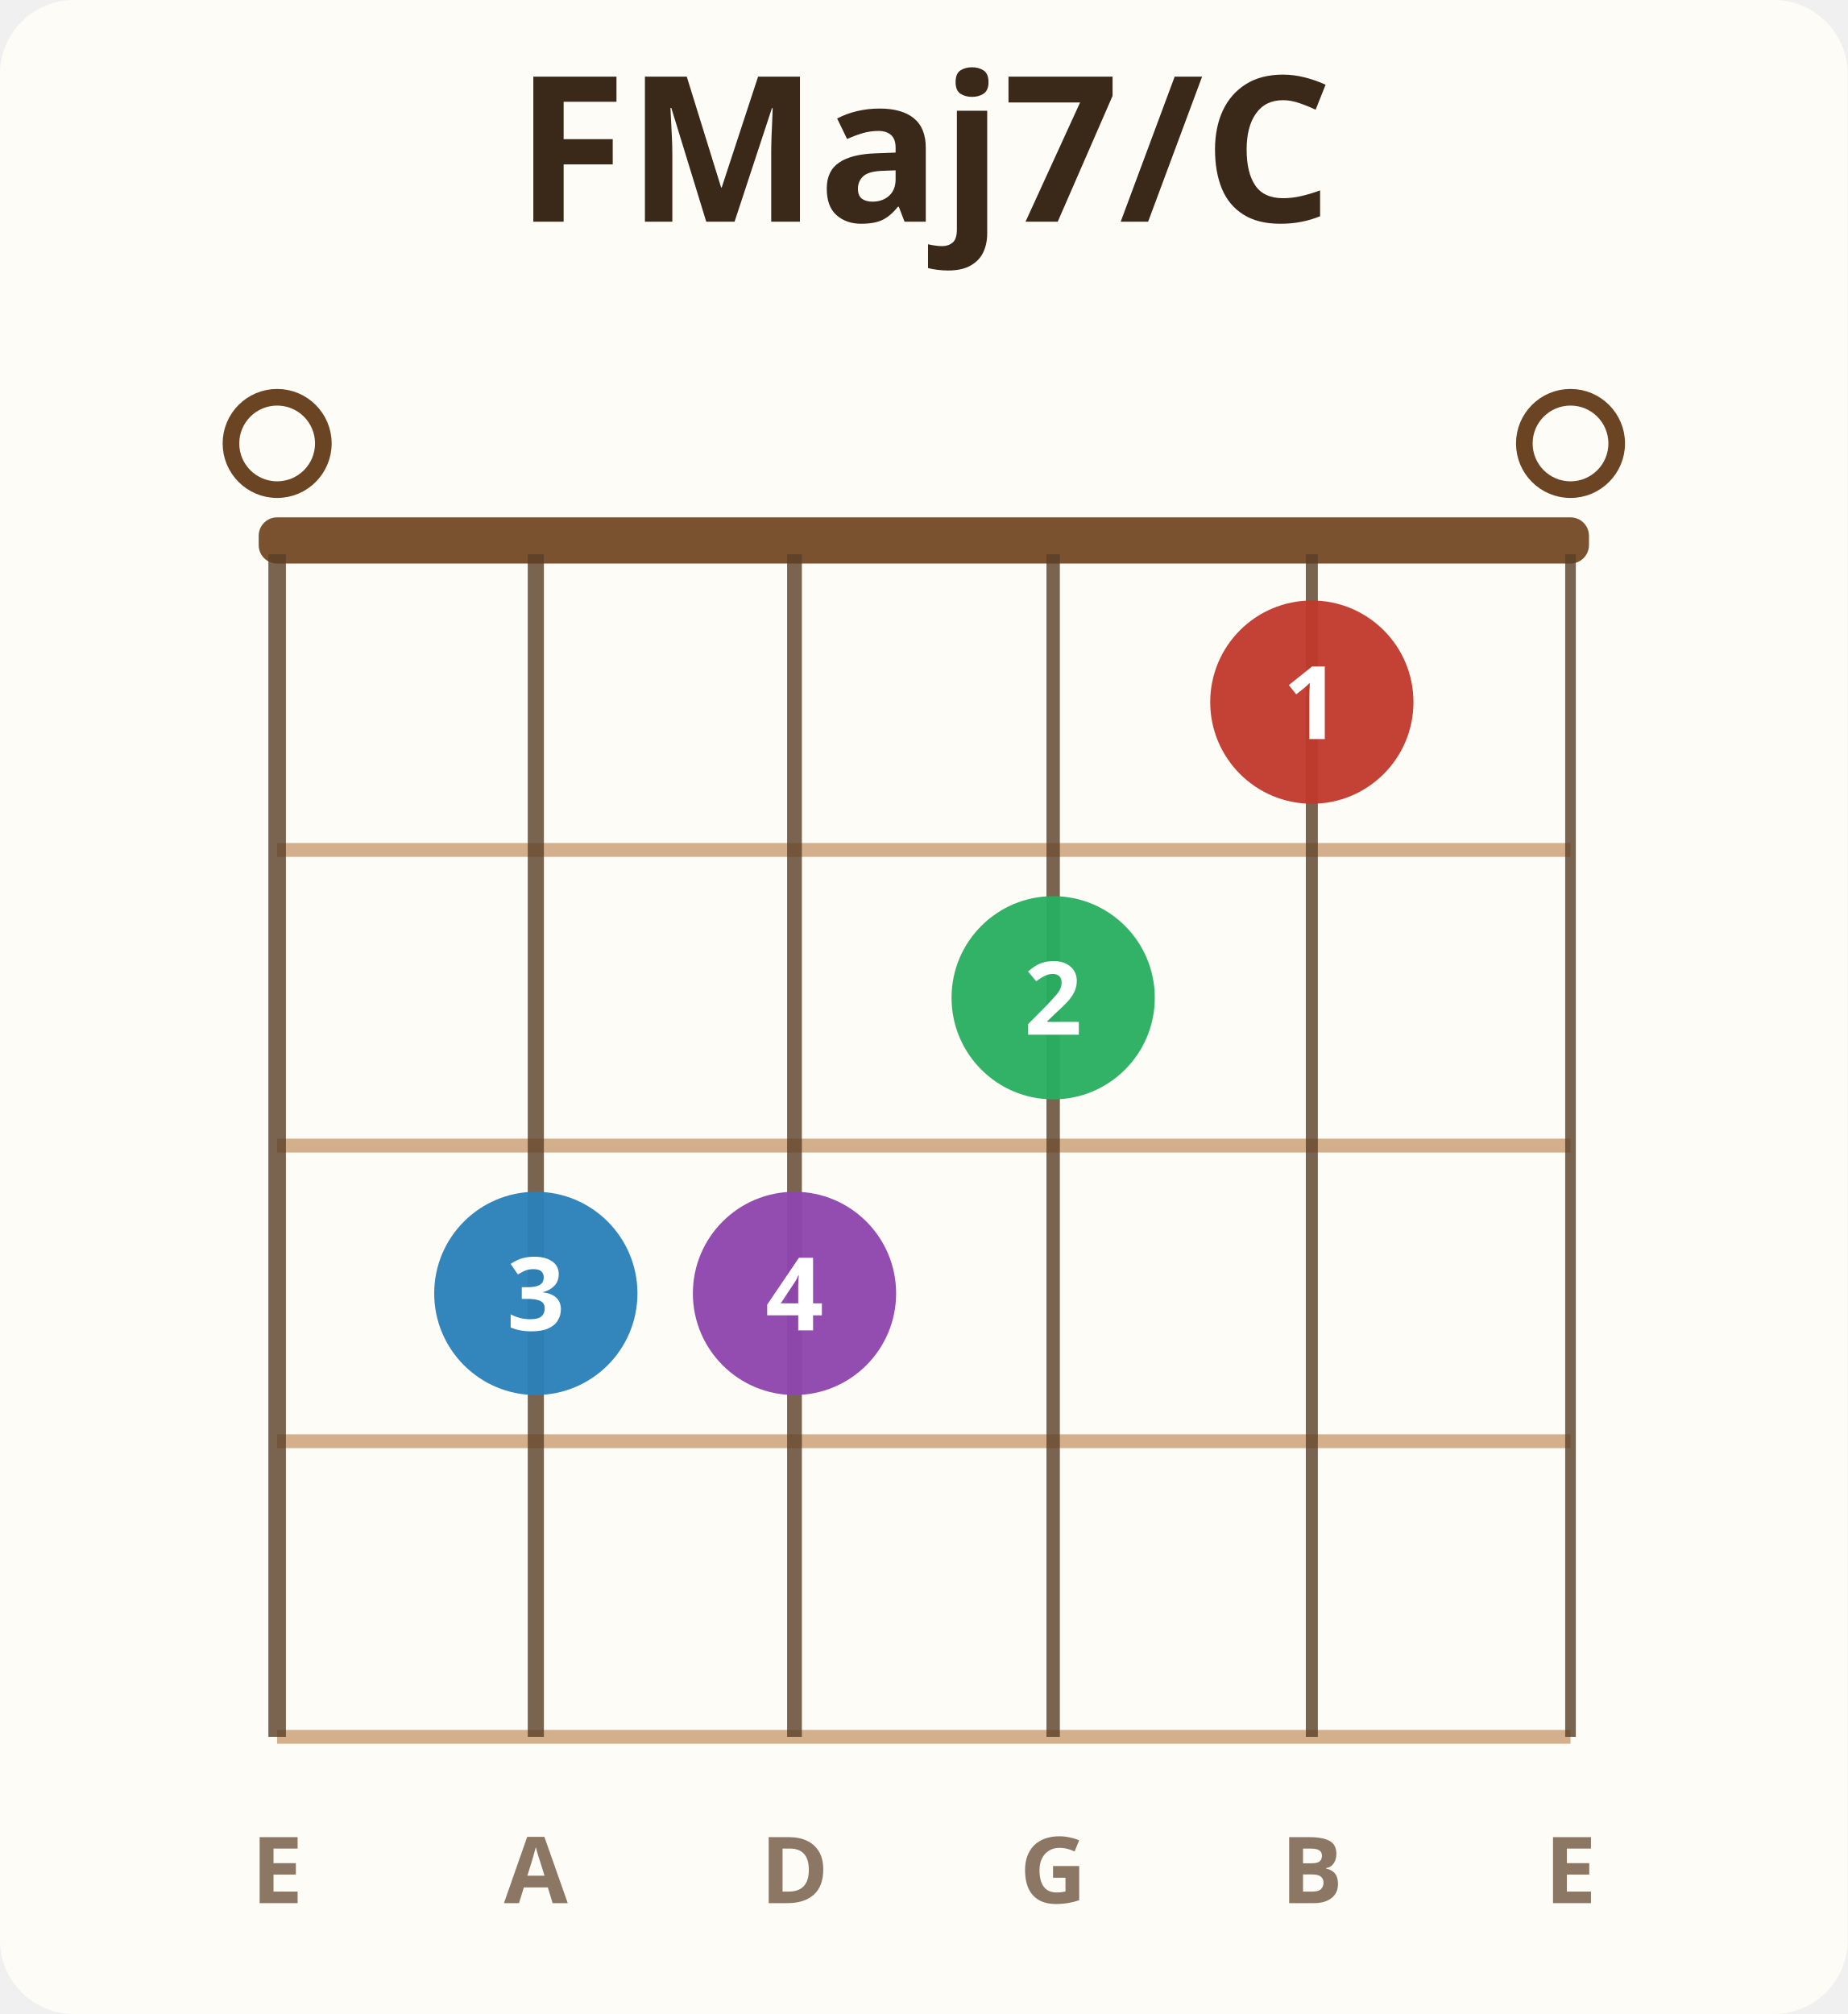
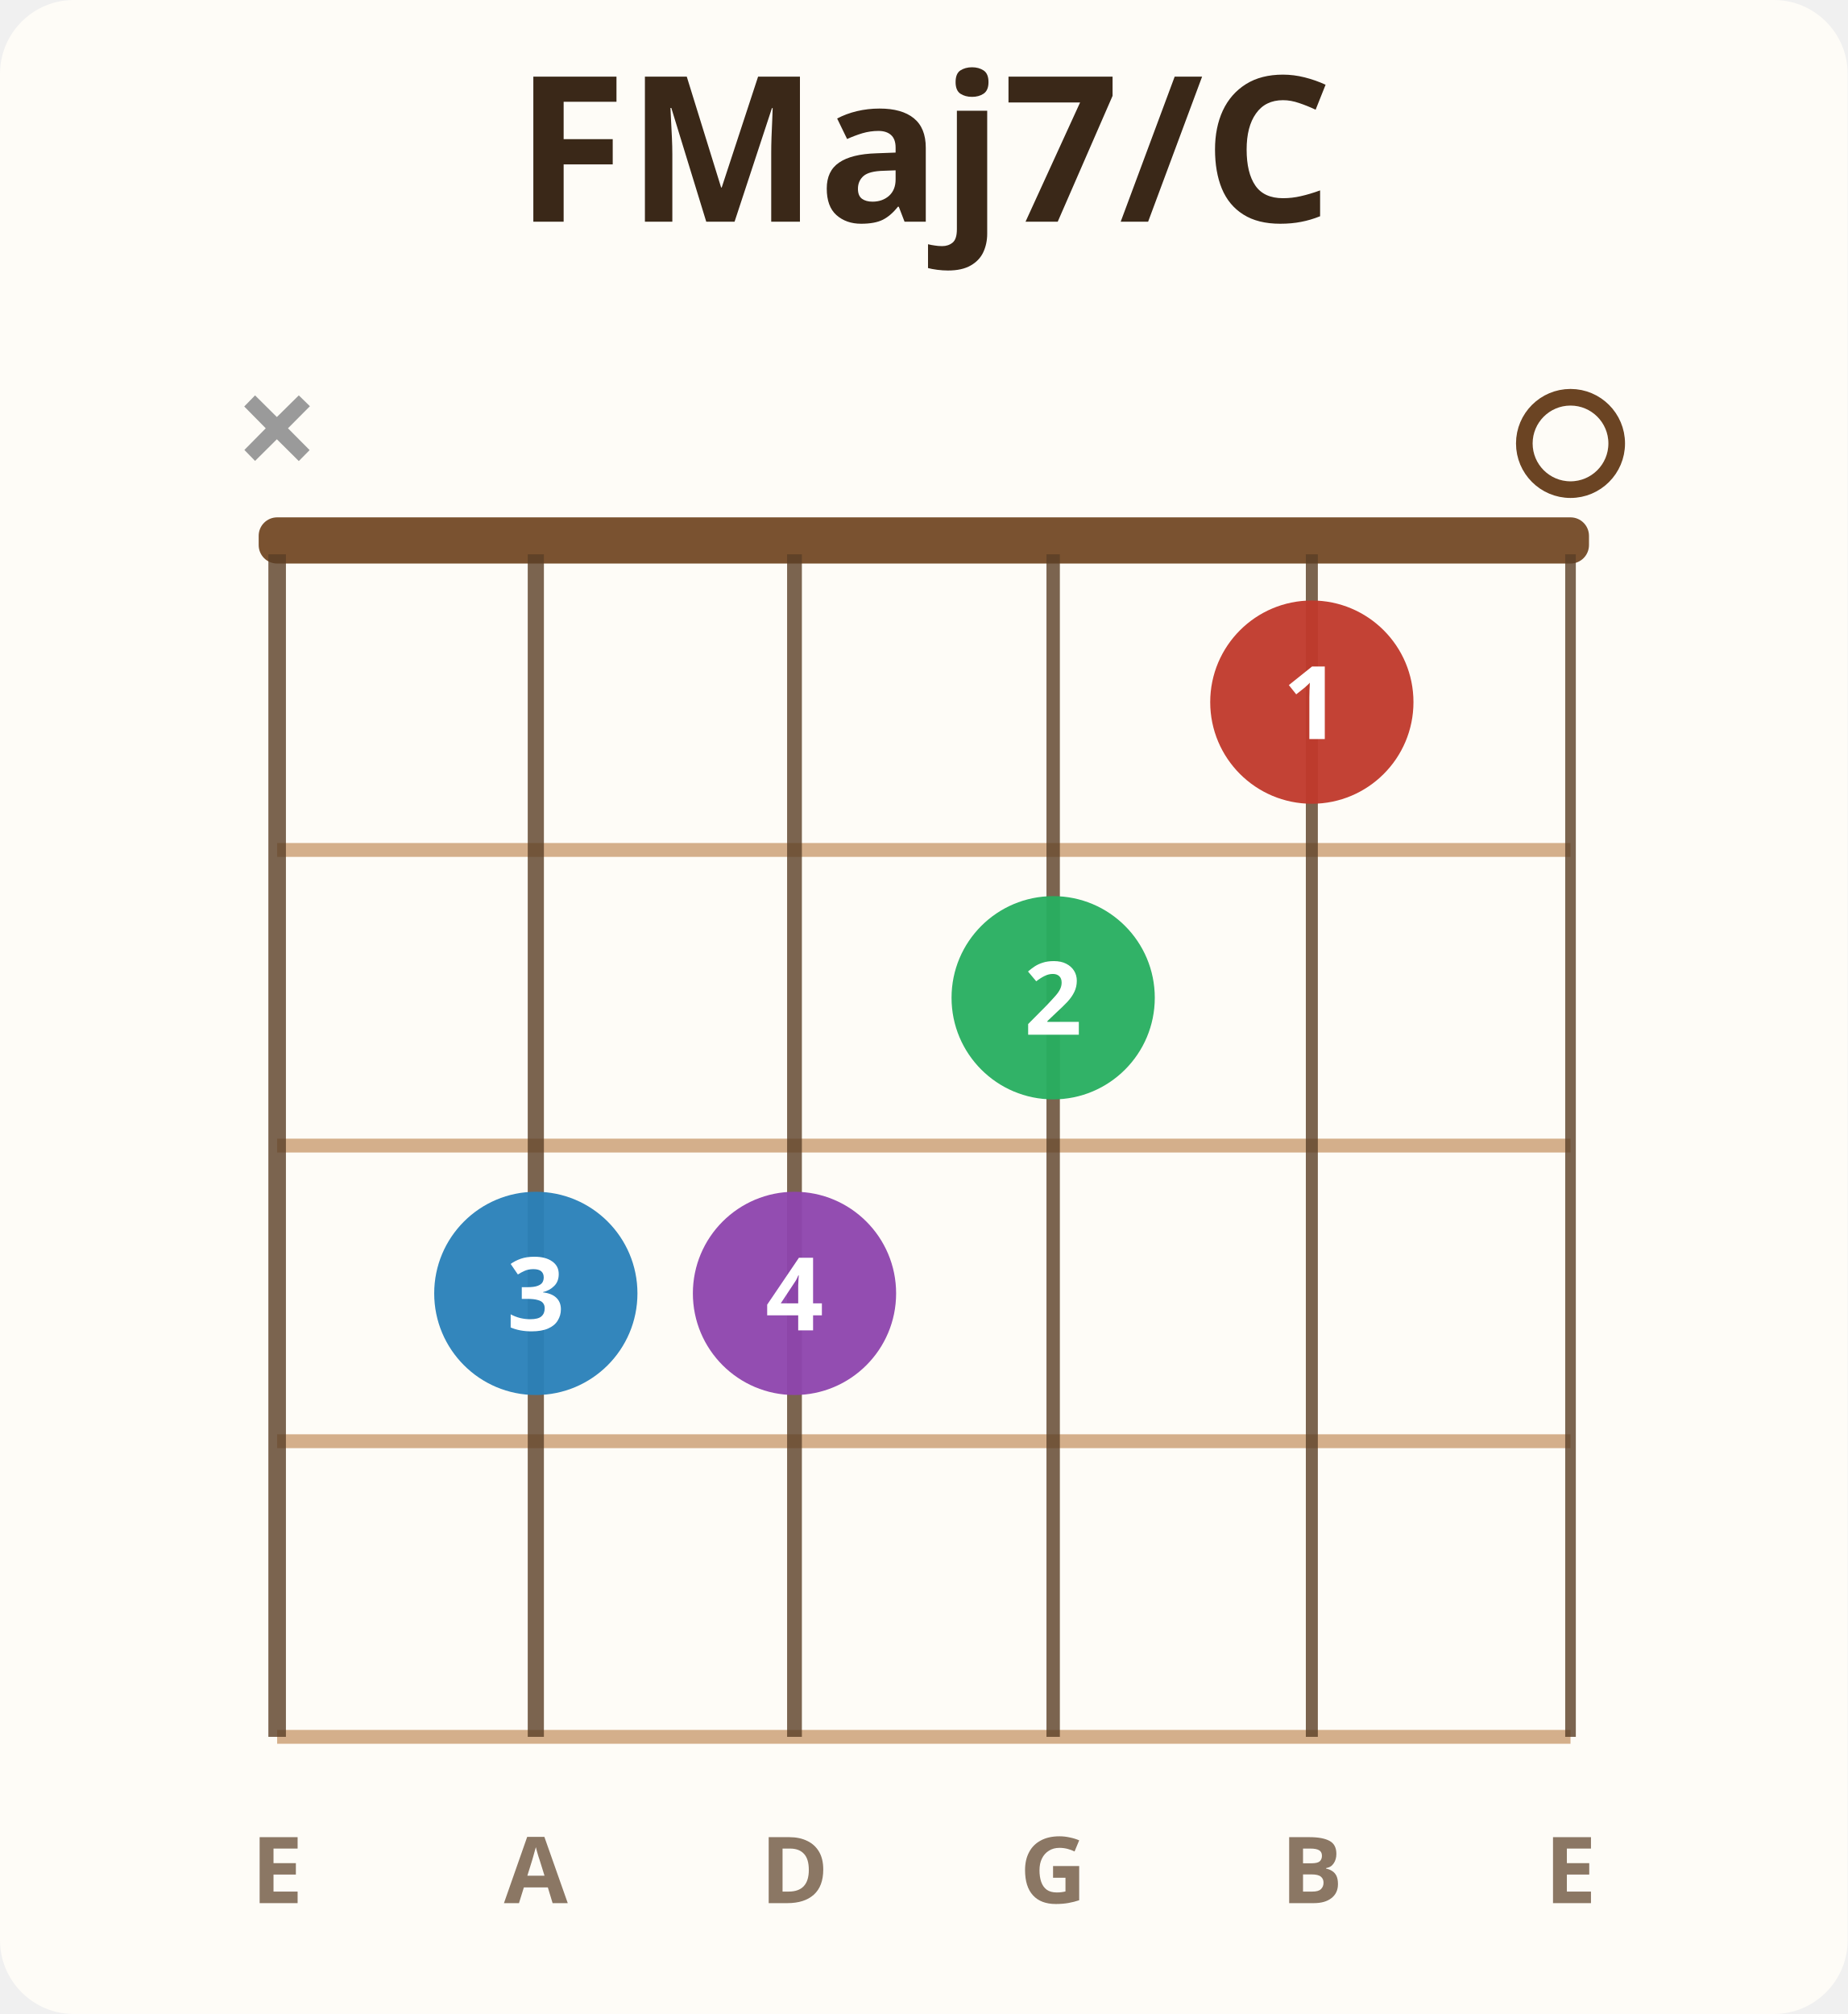
<svg xmlns="http://www.w3.org/2000/svg" viewBox="0 0 200 218" class="chord-diagram" role="img" aria-label="Diagramme d'accord FMaj7/C">
  <rect width="200" height="218" fill="#fefcf7" rx="8" ry="8" />
  <text x="100" y="24" text-anchor="middle" font-family="Poppins, sans-serif" font-size="22" font-weight="700" fill="#3a2818">FMaj7/C</text>
  <rect x="28" y="56" width="144" height="5" fill="#7a5230" rx="2" />
  <line x1="30" y1="92" x2="170" y2="92" stroke="#d4af8b" stroke-width="1.5" />
  <line x1="30" y1="124" x2="170" y2="124" stroke="#d4af8b" stroke-width="1.5" />
  <line x1="30" y1="156" x2="170" y2="156" stroke="#d4af8b" stroke-width="1.5" />
  <line x1="30" y1="188" x2="170" y2="188" stroke="#d4af8b" stroke-width="1.5" />
  <line x1="30" y1="60" x2="30" y2="188" stroke="#5a3e25" stroke-width="1.9" opacity="0.8" />
  <line x1="58" y1="60" x2="58" y2="188" stroke="#5a3e25" stroke-width="1.75" opacity="0.8" />
  <line x1="86" y1="60" x2="86" y2="188" stroke="#5a3e25" stroke-width="1.6" opacity="0.8" />
  <line x1="114" y1="60" x2="114" y2="188" stroke="#5a3e25" stroke-width="1.45" opacity="0.8" />
  <line x1="142" y1="60" x2="142" y2="188" stroke="#5a3e25" stroke-width="1.3" opacity="0.8" />
  <line x1="170" y1="60" x2="170" y2="188" stroke="#5a3e25" stroke-width="1.15" opacity="0.8" />
-   <circle cx="30" cy="48" r="5" fill="none" stroke="#6b4423" stroke-width="1.8" />
+   <text x="30" y="52" text-anchor="middle" font-family="Poppins, sans-serif" font-size="16" font-weight="700" fill="#9a9a9a">×</text>
  <circle cx="170" cy="48" r="5" fill="none" stroke="#6b4423" stroke-width="1.8" />
  <circle cx="58" cy="140" r="11" fill="#2980b9" opacity="0.95" />
  <text x="58" y="144" text-anchor="middle" font-family="Poppins, sans-serif" font-size="11" font-weight="700" fill="white">3</text>
  <circle cx="86" cy="140" r="11" fill="#8e44ad" opacity="0.95" />
  <text x="86" y="144" text-anchor="middle" font-family="Poppins, sans-serif" font-size="11" font-weight="700" fill="white">4</text>
  <circle cx="114" cy="108" r="11" fill="#27ae60" opacity="0.95" />
  <text x="114" y="112" text-anchor="middle" font-family="Poppins, sans-serif" font-size="11" font-weight="700" fill="white">2</text>
  <circle cx="142" cy="76" r="11" fill="#c0392b" opacity="0.95" />
  <text x="142" y="80" text-anchor="middle" font-family="Poppins, sans-serif" font-size="11" font-weight="700" fill="white">1</text>
  <text x="30" y="206" text-anchor="middle" font-family="Raleway, sans-serif" font-size="10" font-weight="600" fill="#5a3e25" opacity="0.7">E</text>
  <text x="58" y="206" text-anchor="middle" font-family="Raleway, sans-serif" font-size="10" font-weight="600" fill="#5a3e25" opacity="0.7">A</text>
  <text x="86" y="206" text-anchor="middle" font-family="Raleway, sans-serif" font-size="10" font-weight="600" fill="#5a3e25" opacity="0.7">D</text>
  <text x="114" y="206" text-anchor="middle" font-family="Raleway, sans-serif" font-size="10" font-weight="600" fill="#5a3e25" opacity="0.7">G</text>
  <text x="142" y="206" text-anchor="middle" font-family="Raleway, sans-serif" font-size="10" font-weight="600" fill="#5a3e25" opacity="0.7">B</text>
  <text x="170" y="206" text-anchor="middle" font-family="Raleway, sans-serif" font-size="10" font-weight="600" fill="#5a3e25" opacity="0.7">E</text>
</svg>
